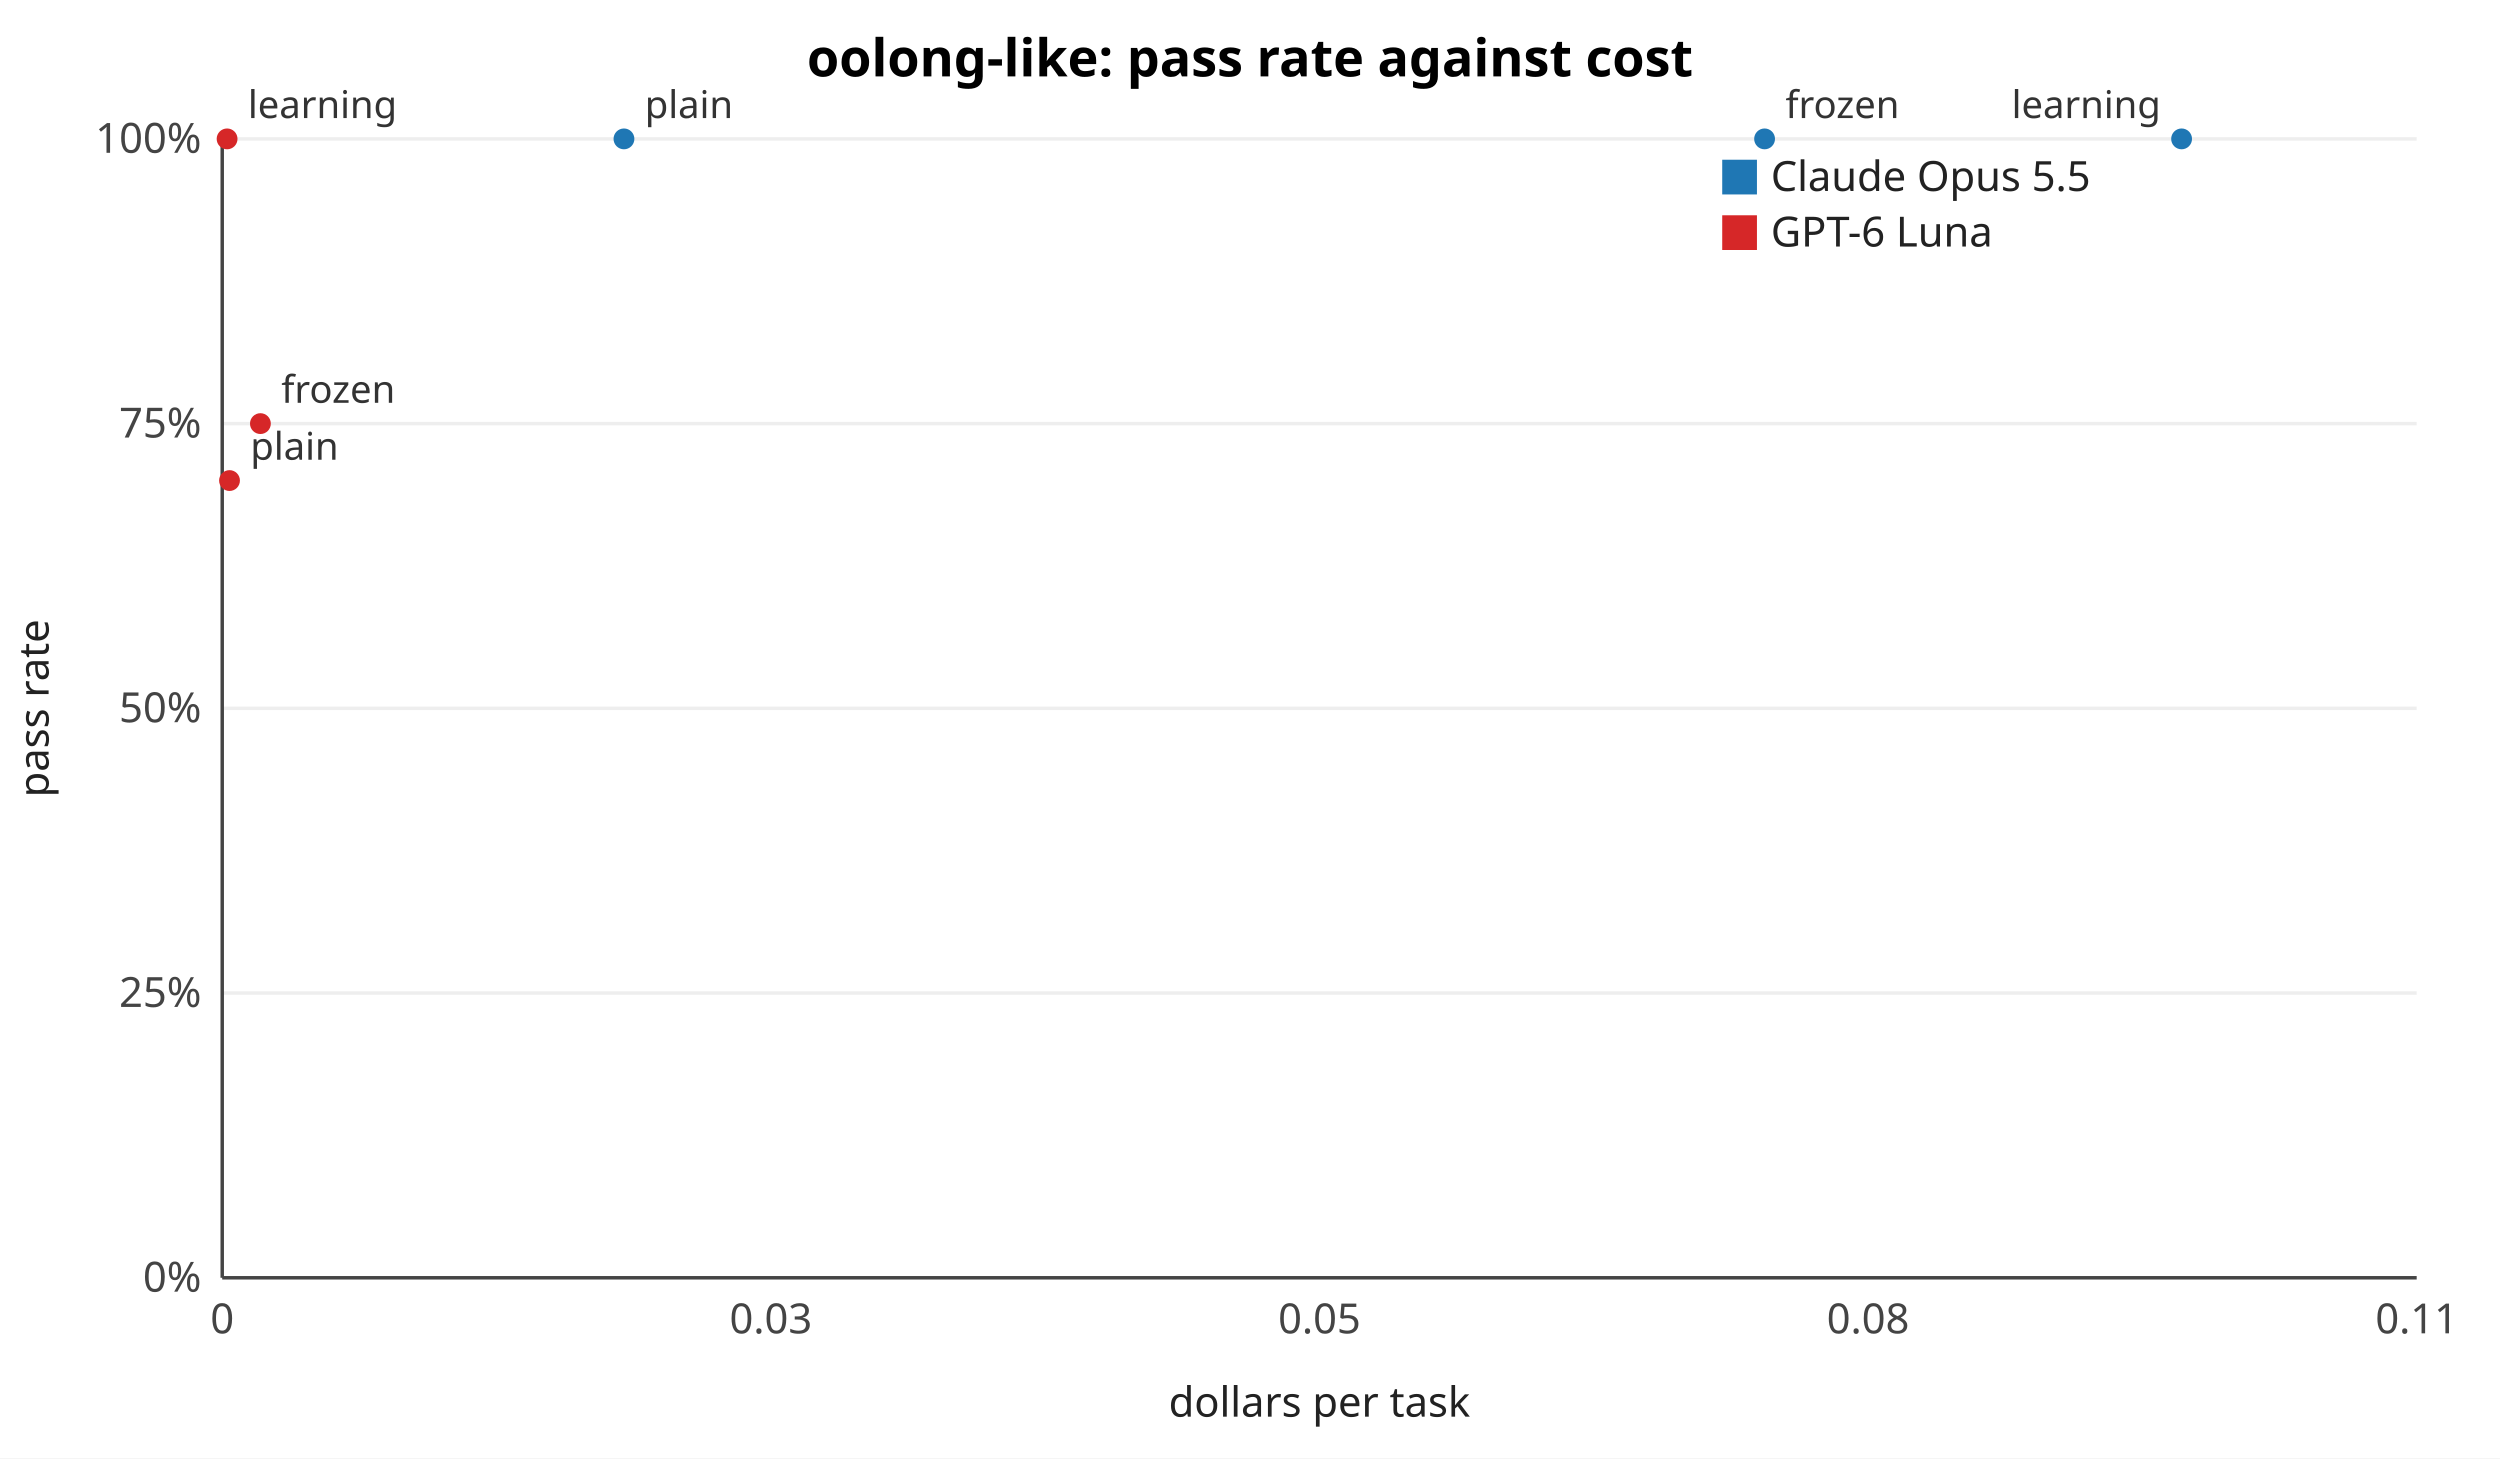
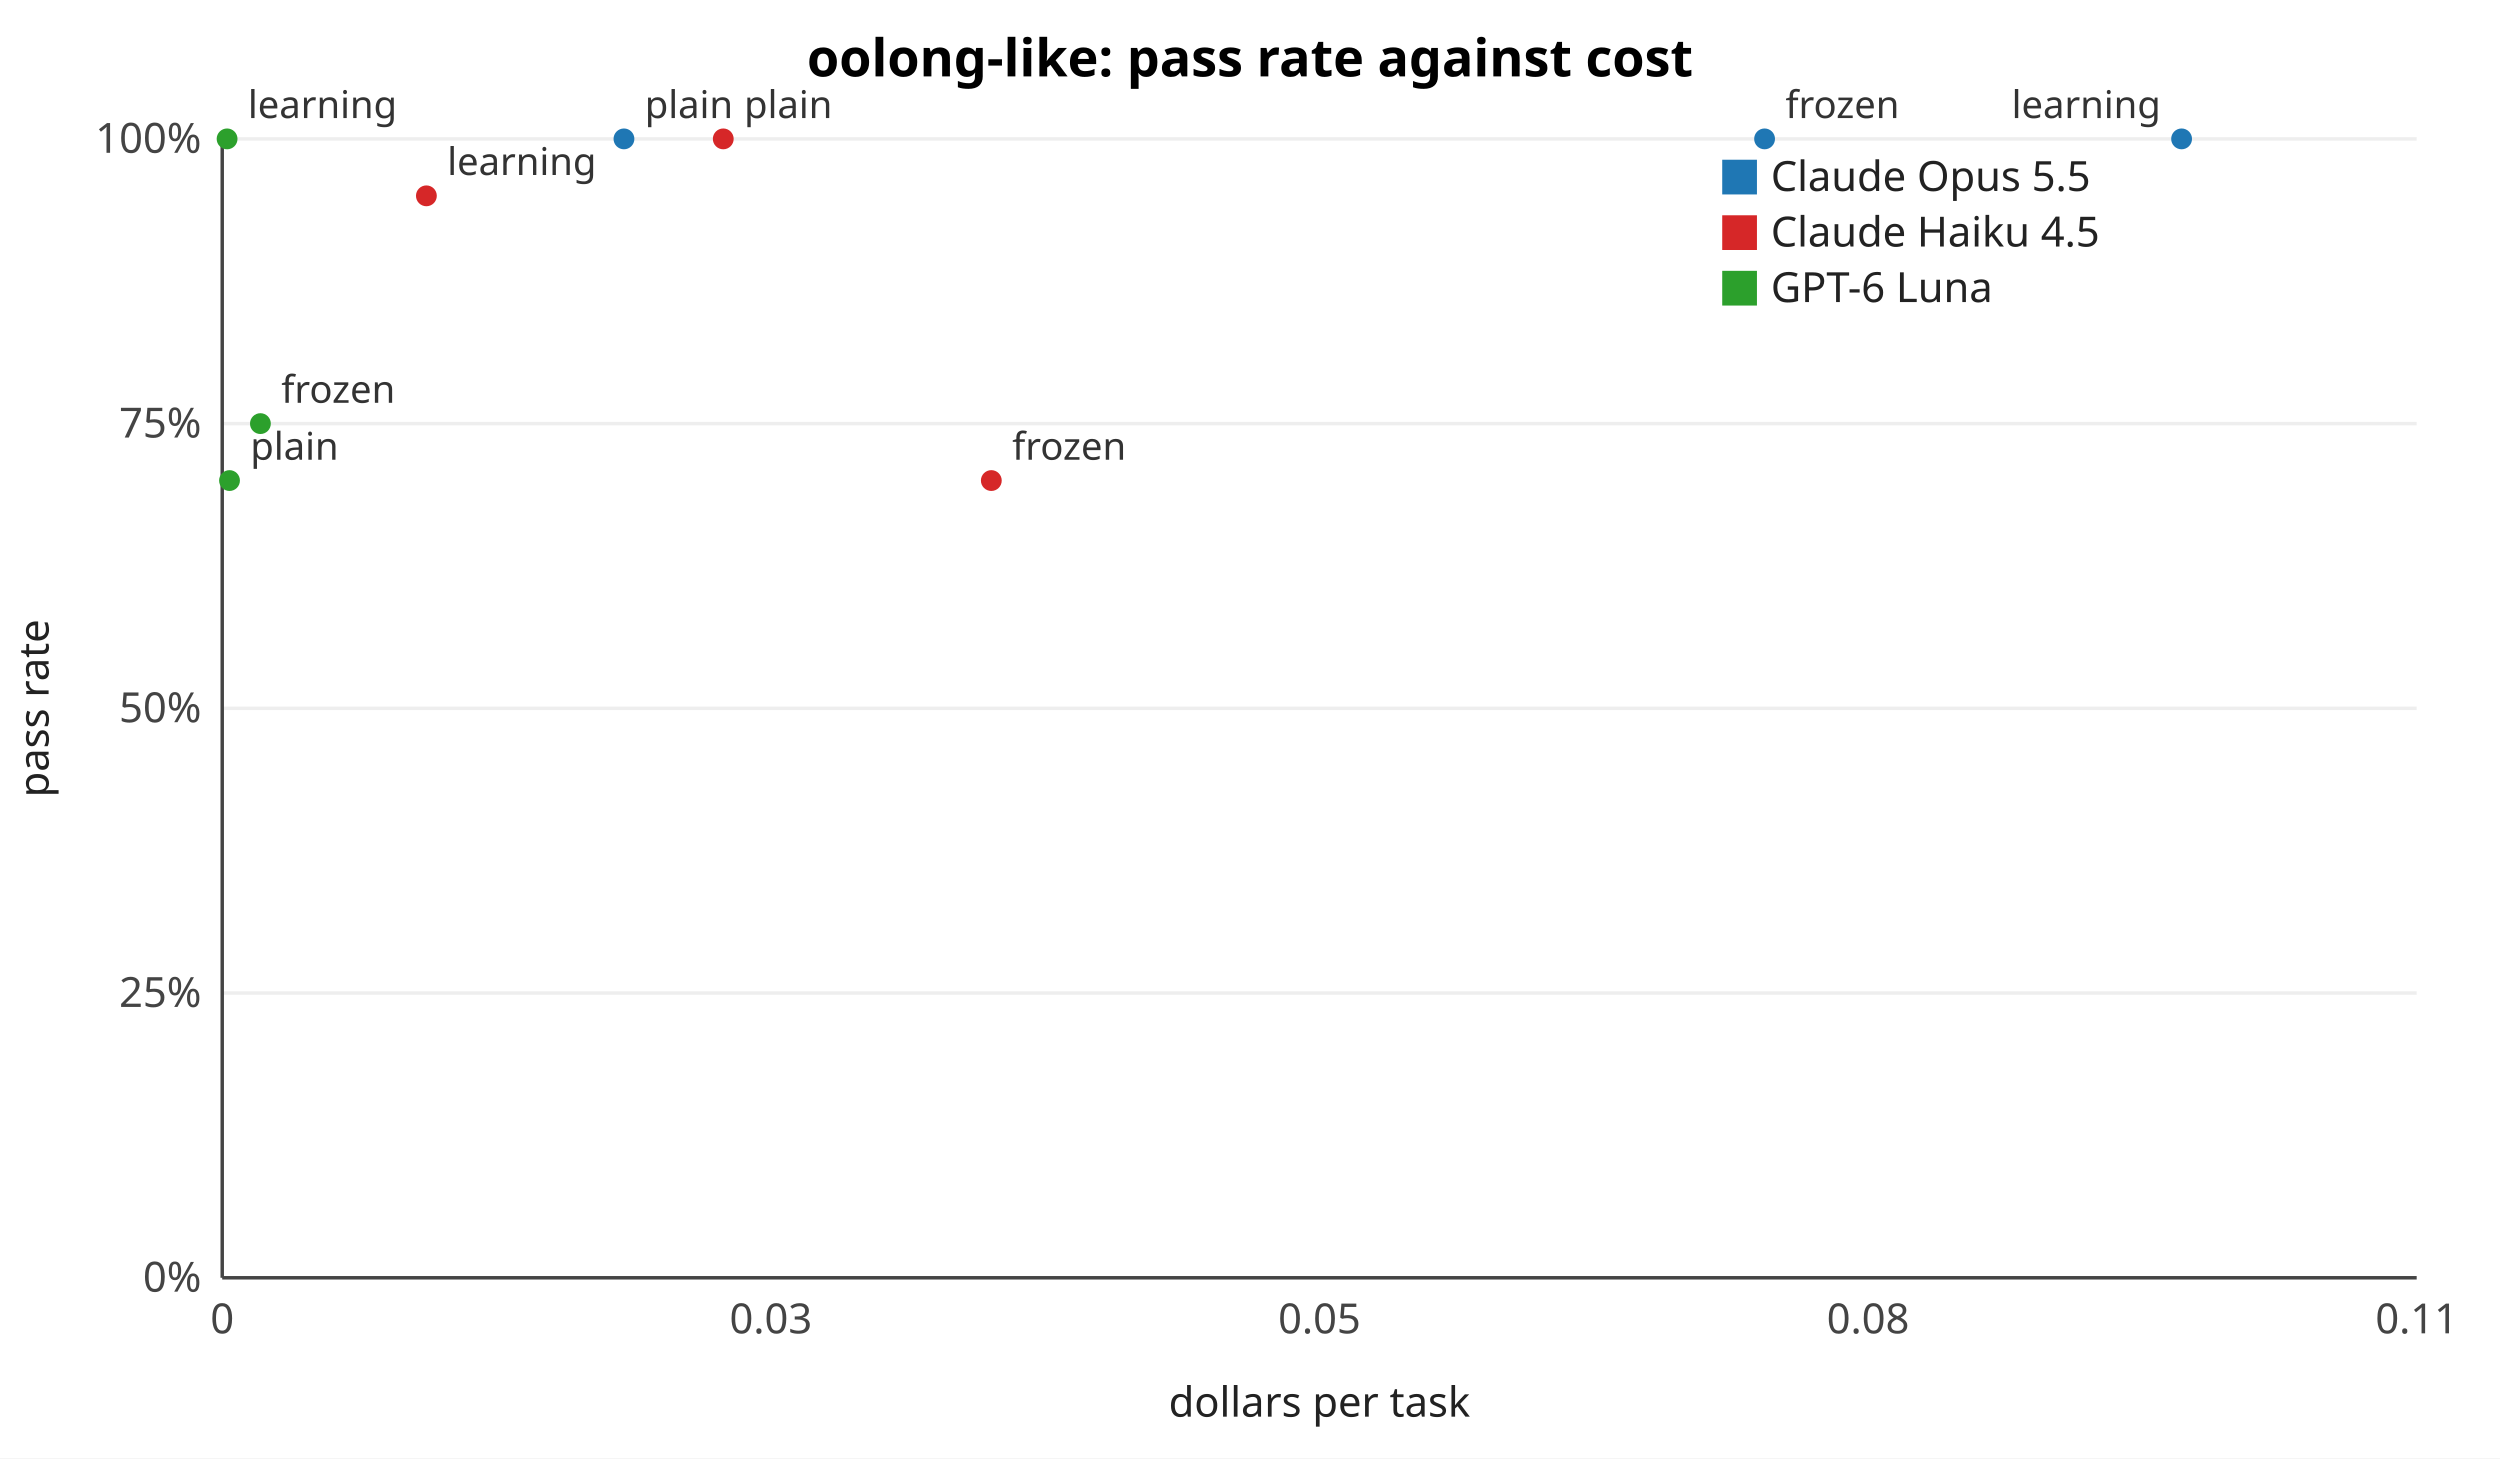
<svg xmlns="http://www.w3.org/2000/svg" width="720" height="420" viewBox="0 0 720 420" font-family="system-ui, sans-serif" font-size="12">
  <rect width="720" height="420" fill="#ffffff" />
  <text x="360" y="22" text-anchor="middle" font-size="15" font-weight="600">oolong-like: pass rate against cost</text>
  <text x="64" y="384" text-anchor="middle" fill="#444">0</text>
  <text x="58" y="372" text-anchor="end" fill="#444">0%</text>
  <line x1="64" y1="368" x2="696" y2="368" stroke="#eee" />
  <text x="222" y="384" text-anchor="middle" fill="#444">0.03</text>
  <text x="58" y="290" text-anchor="end" fill="#444">25%</text>
  <line x1="64" y1="286" x2="696" y2="286" stroke="#eee" />
  <text x="380" y="384" text-anchor="middle" fill="#444">0.05</text>
  <text x="58" y="208" text-anchor="end" fill="#444">50%</text>
  <line x1="64" y1="204" x2="696" y2="204" stroke="#eee" />
  <text x="538" y="384" text-anchor="middle" fill="#444">0.08</text>
  <text x="58" y="126" text-anchor="end" fill="#444">75%</text>
  <line x1="64" y1="122" x2="696" y2="122" stroke="#eee" />
  <text x="696" y="384" text-anchor="middle" fill="#444">0.11</text>
  <text x="58" y="44" text-anchor="end" fill="#444">100%</text>
  <line x1="64" y1="40" x2="696" y2="40" stroke="#eee" />
  <line x1="64" y1="368" x2="696" y2="368" stroke="#444" />
  <line x1="64" y1="40" x2="64" y2="368" stroke="#444" />
  <text x="380" y="408" text-anchor="middle" fill="#222">dollars per task</text>
  <text transform="translate(14 204) rotate(-90)" text-anchor="middle" fill="#222">pass rate</text>
  <circle cx="628.3" cy="40.0" r="3" fill="#1f77b4" />
  <circle cx="508.2" cy="40.0" r="3" fill="#1f77b4" />
  <circle cx="179.7" cy="40.0" r="3" fill="#1f77b4" />
  <rect x="496" y="46" width="10" height="10" fill="#1f77b4" />
  <text x="510" y="55" fill="#222">Claude Opus 5.5</text>
-   <circle cx="65.4" cy="40.0" r="3" fill="#d62728" />
-   <circle cx="75.0" cy="122.0" r="3" fill="#d62728" />
-   <circle cx="66.1" cy="138.4" r="3" fill="#d62728" />
+   <circle cx="122.8" cy="56.4" r="3" fill="#d62728" />
+   <circle cx="285.5" cy="138.4" r="3" fill="#d62728" />
+   <circle cx="208.3" cy="40.0" r="3" fill="#d62728" />
  <rect x="496" y="62" width="10" height="10" fill="#d62728" />
-   <text x="510" y="71" fill="#222">GPT-6 Luna</text>
+   <text x="510" y="71" fill="#222">Claude Haiku 4.5</text>
+   <circle cx="65.4" cy="40.0" r="3" fill="#2ca02c" />
+   <circle cx="75.0" cy="122.0" r="3" fill="#2ca02c" />
+   <circle cx="66.1" cy="138.4" r="3" fill="#2ca02c" />
+   <rect x="496" y="78" width="10" height="10" fill="#2ca02c" />
+   <text x="510" y="87" fill="#222">GPT-6 Luna</text>
  <text x="622.3" y="34.0" text-anchor="end" font-size="11" fill="#333">learning</text>
  <text x="514.2" y="34.0" text-anchor="start" font-size="11" fill="#333">frozen</text>
  <text x="185.7" y="34.0" text-anchor="start" font-size="11" fill="#333">plain</text>
+   <text x="128.8" y="50.4" text-anchor="start" font-size="11" fill="#333">learning</text>
+   <text x="291.5" y="132.4" text-anchor="start" font-size="11" fill="#333">frozen</text>
+   <text x="214.3" y="34.0" text-anchor="start" font-size="11" fill="#333">plain</text>
  <text x="71.4" y="34.0" text-anchor="start" font-size="11" fill="#333">learning</text>
  <text x="81.0" y="116.0" text-anchor="start" font-size="11" fill="#333">frozen</text>
  <text x="72.1" y="132.4" text-anchor="start" font-size="11" fill="#333">plain</text>
</svg>
